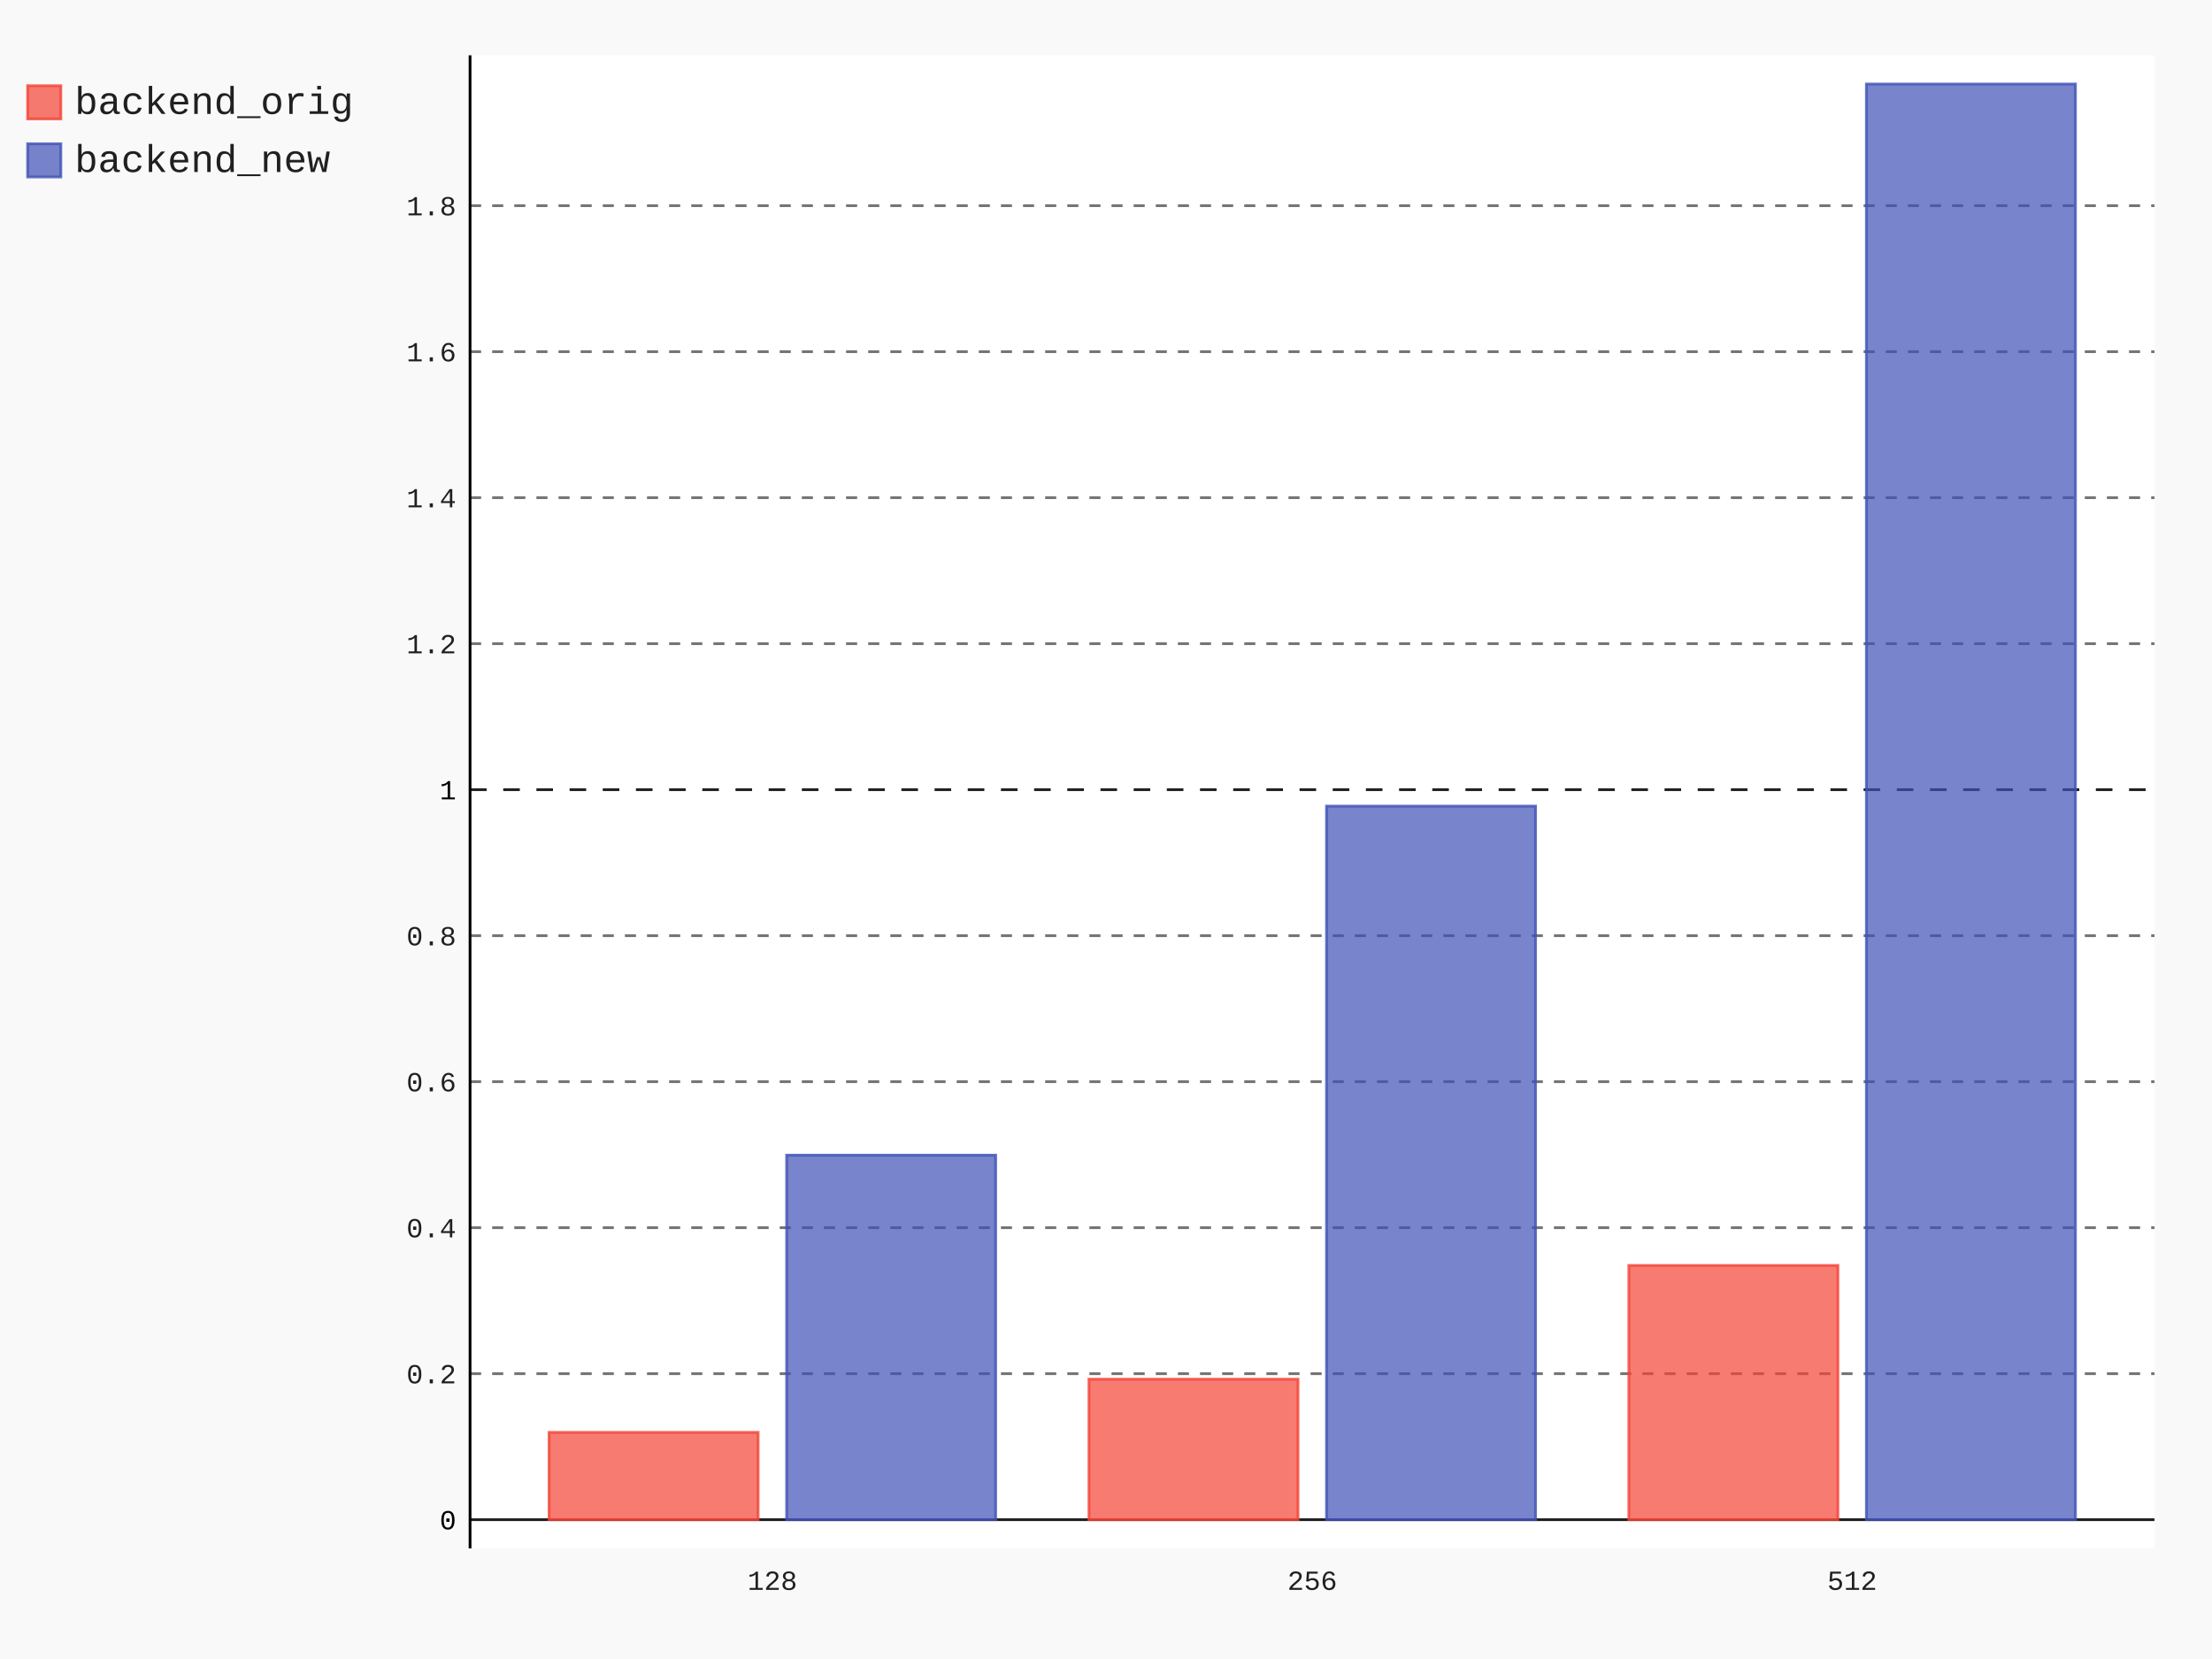
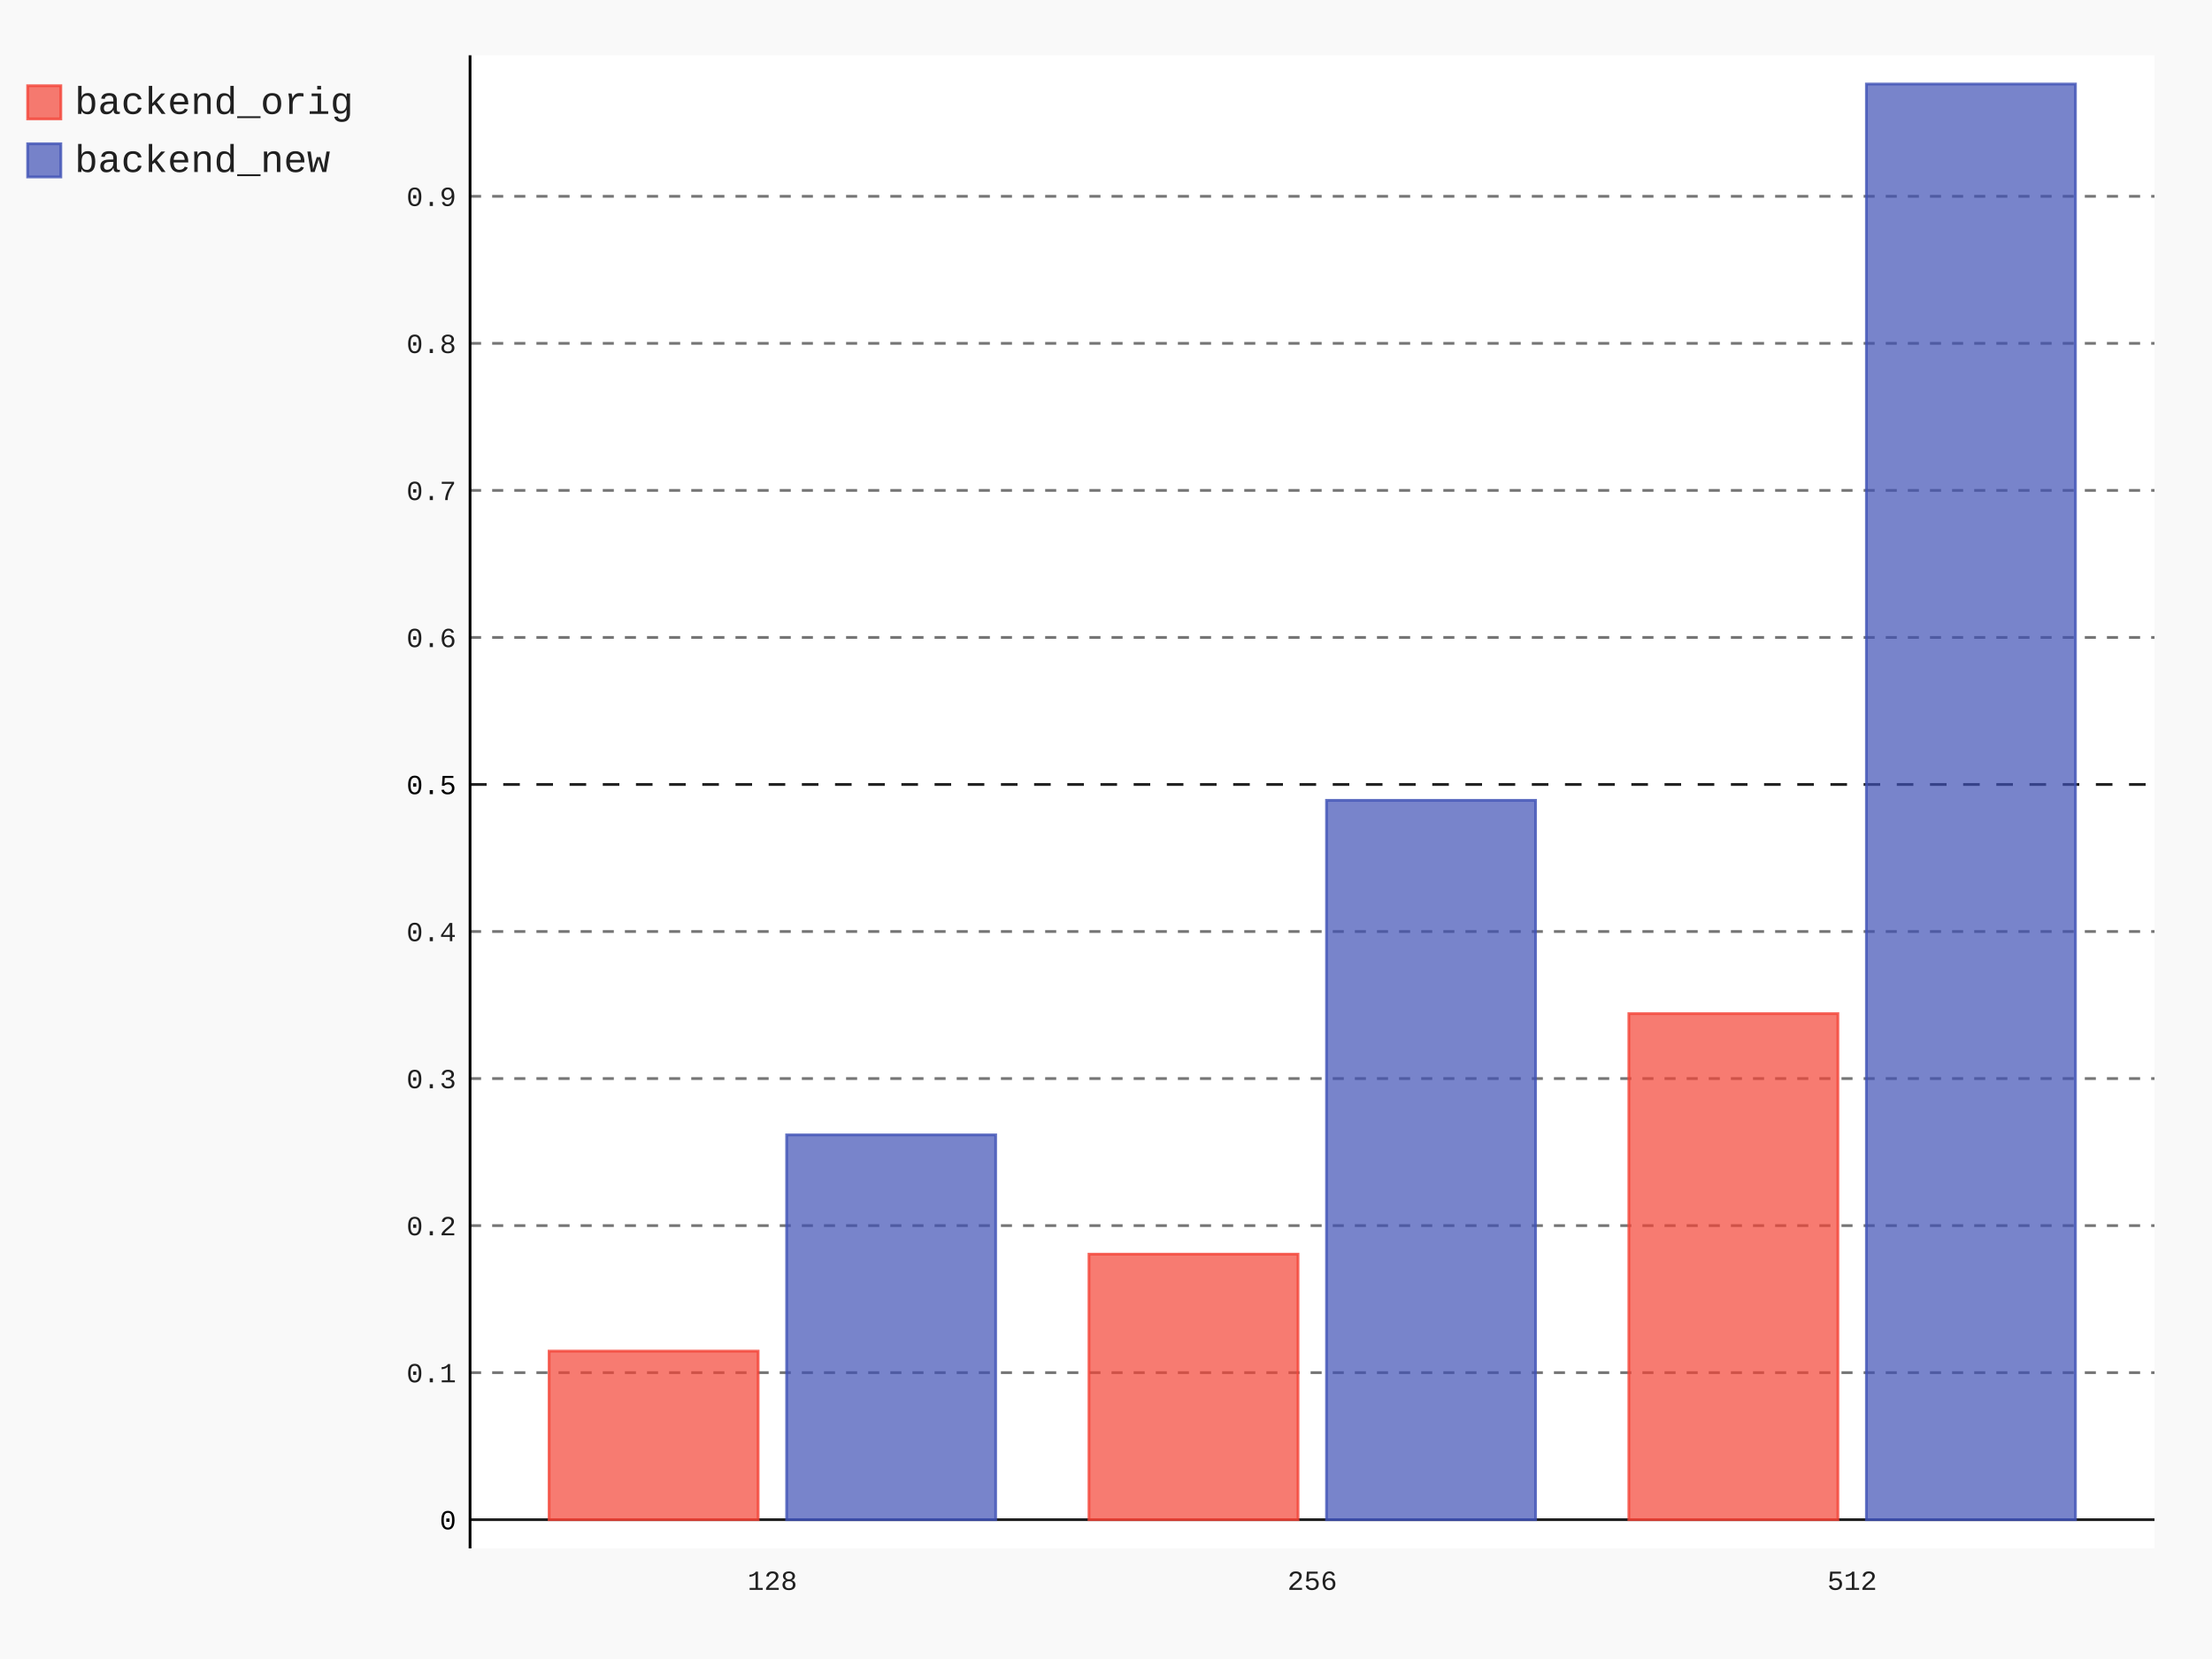
- <svg xmlns="http://www.w3.org/2000/svg" id="chart-bf7d3c63-3be6-4356-829b-d908ed73acf6" class="pygal-chart" viewBox="0 0 800 600">
+ <svg xmlns="http://www.w3.org/2000/svg" id="chart-3bdecb50-df9a-4f29-888a-6107d4815817" class="pygal-chart" viewBox="0 0 800 600">
  <defs>
-     <style type="text/css">#chart-bf7d3c63-3be6-4356-829b-d908ed73acf6{-webkit-user-select:none;-webkit-font-smoothing:antialiased;font-family:Consolas,"Liberation Mono",Menlo,Courier,monospace}#chart-bf7d3c63-3be6-4356-829b-d908ed73acf6 .title{font-family:Consolas,"Liberation Mono",Menlo,Courier,monospace;font-size:16px}#chart-bf7d3c63-3be6-4356-829b-d908ed73acf6 .legends .legend text{font-family:Consolas,"Liberation Mono",Menlo,Courier,monospace;font-size:14px}#chart-bf7d3c63-3be6-4356-829b-d908ed73acf6 .axis text{font-family:Consolas,"Liberation Mono",Menlo,Courier,monospace;font-size:10px}#chart-bf7d3c63-3be6-4356-829b-d908ed73acf6 .axis text.major{font-family:Consolas,"Liberation Mono",Menlo,Courier,monospace;font-size:10px}#chart-bf7d3c63-3be6-4356-829b-d908ed73acf6 .text-overlay text.value{font-family:Consolas,"Liberation Mono",Menlo,Courier,monospace;font-size:16px}#chart-bf7d3c63-3be6-4356-829b-d908ed73acf6 .text-overlay text.label{font-family:Consolas,"Liberation Mono",Menlo,Courier,monospace;font-size:10px}#chart-bf7d3c63-3be6-4356-829b-d908ed73acf6 .tooltip{font-family:Consolas,"Liberation Mono",Menlo,Courier,monospace;font-size:14px}#chart-bf7d3c63-3be6-4356-829b-d908ed73acf6 text.no_data{font-family:Consolas,"Liberation Mono",Menlo,Courier,monospace;font-size:64px}
- #chart-bf7d3c63-3be6-4356-829b-d908ed73acf6{background-color:rgba(249,249,249,1)}#chart-bf7d3c63-3be6-4356-829b-d908ed73acf6 path,#chart-bf7d3c63-3be6-4356-829b-d908ed73acf6 line,#chart-bf7d3c63-3be6-4356-829b-d908ed73acf6 rect,#chart-bf7d3c63-3be6-4356-829b-d908ed73acf6 circle{-webkit-transition:150ms;-moz-transition:150ms;transition:150ms}#chart-bf7d3c63-3be6-4356-829b-d908ed73acf6 .graph &gt; .background{fill:rgba(249,249,249,1)}#chart-bf7d3c63-3be6-4356-829b-d908ed73acf6 .plot &gt; .background{fill:rgba(255,255,255,1)}#chart-bf7d3c63-3be6-4356-829b-d908ed73acf6 .graph{fill:rgba(0,0,0,.87)}#chart-bf7d3c63-3be6-4356-829b-d908ed73acf6 text.no_data{fill:rgba(0,0,0,1)}#chart-bf7d3c63-3be6-4356-829b-d908ed73acf6 .title{fill:rgba(0,0,0,1)}#chart-bf7d3c63-3be6-4356-829b-d908ed73acf6 .legends .legend text{fill:rgba(0,0,0,.87)}#chart-bf7d3c63-3be6-4356-829b-d908ed73acf6 .legends .legend:hover text{fill:rgba(0,0,0,1)}#chart-bf7d3c63-3be6-4356-829b-d908ed73acf6 .axis .line{stroke:rgba(0,0,0,1)}#chart-bf7d3c63-3be6-4356-829b-d908ed73acf6 .axis .guide.line{stroke:rgba(0,0,0,.54)}#chart-bf7d3c63-3be6-4356-829b-d908ed73acf6 .axis .major.line{stroke:rgba(0,0,0,.87)}#chart-bf7d3c63-3be6-4356-829b-d908ed73acf6 .axis text.major{fill:rgba(0,0,0,1)}#chart-bf7d3c63-3be6-4356-829b-d908ed73acf6 .axis.y .guides:hover .guide.line,#chart-bf7d3c63-3be6-4356-829b-d908ed73acf6 .line-graph .axis.x .guides:hover .guide.line,#chart-bf7d3c63-3be6-4356-829b-d908ed73acf6 .stackedline-graph .axis.x .guides:hover .guide.line,#chart-bf7d3c63-3be6-4356-829b-d908ed73acf6 .xy-graph .axis.x .guides:hover .guide.line{stroke:rgba(0,0,0,1)}#chart-bf7d3c63-3be6-4356-829b-d908ed73acf6 .axis .guides:hover text{fill:rgba(0,0,0,1)}#chart-bf7d3c63-3be6-4356-829b-d908ed73acf6 .reactive{fill-opacity:.7;stroke-opacity:.8}#chart-bf7d3c63-3be6-4356-829b-d908ed73acf6 .ci{stroke:rgba(0,0,0,.87)}#chart-bf7d3c63-3be6-4356-829b-d908ed73acf6 .reactive.active,#chart-bf7d3c63-3be6-4356-829b-d908ed73acf6 .active .reactive{fill-opacity:.8;stroke-opacity:.9;stroke-width:4}#chart-bf7d3c63-3be6-4356-829b-d908ed73acf6 .ci .reactive.active{stroke-width:1.5}#chart-bf7d3c63-3be6-4356-829b-d908ed73acf6 .series text{fill:rgba(0,0,0,1)}#chart-bf7d3c63-3be6-4356-829b-d908ed73acf6 .tooltip rect{fill:rgba(255,255,255,1);stroke:rgba(0,0,0,1);-webkit-transition:opacity 150ms;-moz-transition:opacity 150ms;transition:opacity 150ms}#chart-bf7d3c63-3be6-4356-829b-d908ed73acf6 .tooltip .label{fill:rgba(0,0,0,.87)}#chart-bf7d3c63-3be6-4356-829b-d908ed73acf6 .tooltip .label{fill:rgba(0,0,0,.87)}#chart-bf7d3c63-3be6-4356-829b-d908ed73acf6 .tooltip .legend{font-size:.8em;fill:rgba(0,0,0,.54)}#chart-bf7d3c63-3be6-4356-829b-d908ed73acf6 .tooltip .x_label{font-size:.6em;fill:rgba(0,0,0,1)}#chart-bf7d3c63-3be6-4356-829b-d908ed73acf6 .tooltip .xlink{font-size:.5em;text-decoration:underline}#chart-bf7d3c63-3be6-4356-829b-d908ed73acf6 .tooltip .value{font-size:1.5em}#chart-bf7d3c63-3be6-4356-829b-d908ed73acf6 .bound{font-size:.5em}#chart-bf7d3c63-3be6-4356-829b-d908ed73acf6 .max-value{font-size:.75em;fill:rgba(0,0,0,.54)}#chart-bf7d3c63-3be6-4356-829b-d908ed73acf6 .map-element{fill:rgba(255,255,255,1);stroke:rgba(0,0,0,.54) !important}#chart-bf7d3c63-3be6-4356-829b-d908ed73acf6 .map-element .reactive{fill-opacity:inherit;stroke-opacity:inherit}#chart-bf7d3c63-3be6-4356-829b-d908ed73acf6 .color-0,#chart-bf7d3c63-3be6-4356-829b-d908ed73acf6 .color-0 a:visited{stroke:#F44336;fill:#F44336}#chart-bf7d3c63-3be6-4356-829b-d908ed73acf6 .color-1,#chart-bf7d3c63-3be6-4356-829b-d908ed73acf6 .color-1 a:visited{stroke:#3F51B5;fill:#3F51B5}#chart-bf7d3c63-3be6-4356-829b-d908ed73acf6 .text-overlay .color-0 text{fill:black}#chart-bf7d3c63-3be6-4356-829b-d908ed73acf6 .text-overlay .color-1 text{fill:black}
- #chart-bf7d3c63-3be6-4356-829b-d908ed73acf6 text.no_data{text-anchor:middle}#chart-bf7d3c63-3be6-4356-829b-d908ed73acf6 .guide.line{fill:none}#chart-bf7d3c63-3be6-4356-829b-d908ed73acf6 .centered{text-anchor:middle}#chart-bf7d3c63-3be6-4356-829b-d908ed73acf6 .title{text-anchor:middle}#chart-bf7d3c63-3be6-4356-829b-d908ed73acf6 .legends .legend text{fill-opacity:1}#chart-bf7d3c63-3be6-4356-829b-d908ed73acf6 .axis.x text{text-anchor:middle}#chart-bf7d3c63-3be6-4356-829b-d908ed73acf6 .axis.x:not(.web) text[transform]{text-anchor:start}#chart-bf7d3c63-3be6-4356-829b-d908ed73acf6 .axis.x:not(.web) text[transform].backwards{text-anchor:end}#chart-bf7d3c63-3be6-4356-829b-d908ed73acf6 .axis.y text{text-anchor:end}#chart-bf7d3c63-3be6-4356-829b-d908ed73acf6 .axis.y text[transform].backwards{text-anchor:start}#chart-bf7d3c63-3be6-4356-829b-d908ed73acf6 .axis.y2 text{text-anchor:start}#chart-bf7d3c63-3be6-4356-829b-d908ed73acf6 .axis.y2 text[transform].backwards{text-anchor:end}#chart-bf7d3c63-3be6-4356-829b-d908ed73acf6 .axis .guide.line{stroke-dasharray:4,4}#chart-bf7d3c63-3be6-4356-829b-d908ed73acf6 .axis .major.guide.line{stroke-dasharray:6,6}#chart-bf7d3c63-3be6-4356-829b-d908ed73acf6 .horizontal .axis.y .guide.line,#chart-bf7d3c63-3be6-4356-829b-d908ed73acf6 .horizontal .axis.y2 .guide.line,#chart-bf7d3c63-3be6-4356-829b-d908ed73acf6 .vertical .axis.x .guide.line{opacity:0}#chart-bf7d3c63-3be6-4356-829b-d908ed73acf6 .horizontal .axis.always_show .guide.line,#chart-bf7d3c63-3be6-4356-829b-d908ed73acf6 .vertical .axis.always_show .guide.line{opacity:1 !important}#chart-bf7d3c63-3be6-4356-829b-d908ed73acf6 .axis.y .guides:hover .guide.line,#chart-bf7d3c63-3be6-4356-829b-d908ed73acf6 .axis.y2 .guides:hover .guide.line,#chart-bf7d3c63-3be6-4356-829b-d908ed73acf6 .axis.x .guides:hover .guide.line{opacity:1}#chart-bf7d3c63-3be6-4356-829b-d908ed73acf6 .axis .guides:hover text{opacity:1}#chart-bf7d3c63-3be6-4356-829b-d908ed73acf6 .nofill{fill:none}#chart-bf7d3c63-3be6-4356-829b-d908ed73acf6 .subtle-fill{fill-opacity:.2}#chart-bf7d3c63-3be6-4356-829b-d908ed73acf6 .dot{stroke-width:1px;fill-opacity:1}#chart-bf7d3c63-3be6-4356-829b-d908ed73acf6 .dot.active{stroke-width:5px}#chart-bf7d3c63-3be6-4356-829b-d908ed73acf6 .dot.negative{fill:transparent}#chart-bf7d3c63-3be6-4356-829b-d908ed73acf6 text,#chart-bf7d3c63-3be6-4356-829b-d908ed73acf6 tspan{stroke:none !important}#chart-bf7d3c63-3be6-4356-829b-d908ed73acf6 .series text.active{opacity:1}#chart-bf7d3c63-3be6-4356-829b-d908ed73acf6 .tooltip rect{fill-opacity:.95;stroke-width:.5}#chart-bf7d3c63-3be6-4356-829b-d908ed73acf6 .tooltip text{fill-opacity:1}#chart-bf7d3c63-3be6-4356-829b-d908ed73acf6 .showable{visibility:hidden}#chart-bf7d3c63-3be6-4356-829b-d908ed73acf6 .showable.shown{visibility:visible}#chart-bf7d3c63-3be6-4356-829b-d908ed73acf6 .gauge-background{fill:rgba(229,229,229,1);stroke:none}#chart-bf7d3c63-3be6-4356-829b-d908ed73acf6 .bg-lines{stroke:rgba(249,249,249,1);stroke-width:2px}</style>
+     <style type="text/css">#chart-3bdecb50-df9a-4f29-888a-6107d4815817{-webkit-user-select:none;-webkit-font-smoothing:antialiased;font-family:Consolas,"Liberation Mono",Menlo,Courier,monospace}#chart-3bdecb50-df9a-4f29-888a-6107d4815817 .title{font-family:Consolas,"Liberation Mono",Menlo,Courier,monospace;font-size:16px}#chart-3bdecb50-df9a-4f29-888a-6107d4815817 .legends .legend text{font-family:Consolas,"Liberation Mono",Menlo,Courier,monospace;font-size:14px}#chart-3bdecb50-df9a-4f29-888a-6107d4815817 .axis text{font-family:Consolas,"Liberation Mono",Menlo,Courier,monospace;font-size:10px}#chart-3bdecb50-df9a-4f29-888a-6107d4815817 .axis text.major{font-family:Consolas,"Liberation Mono",Menlo,Courier,monospace;font-size:10px}#chart-3bdecb50-df9a-4f29-888a-6107d4815817 .text-overlay text.value{font-family:Consolas,"Liberation Mono",Menlo,Courier,monospace;font-size:16px}#chart-3bdecb50-df9a-4f29-888a-6107d4815817 .text-overlay text.label{font-family:Consolas,"Liberation Mono",Menlo,Courier,monospace;font-size:10px}#chart-3bdecb50-df9a-4f29-888a-6107d4815817 .tooltip{font-family:Consolas,"Liberation Mono",Menlo,Courier,monospace;font-size:14px}#chart-3bdecb50-df9a-4f29-888a-6107d4815817 text.no_data{font-family:Consolas,"Liberation Mono",Menlo,Courier,monospace;font-size:64px}
+ #chart-3bdecb50-df9a-4f29-888a-6107d4815817{background-color:rgba(249,249,249,1)}#chart-3bdecb50-df9a-4f29-888a-6107d4815817 path,#chart-3bdecb50-df9a-4f29-888a-6107d4815817 line,#chart-3bdecb50-df9a-4f29-888a-6107d4815817 rect,#chart-3bdecb50-df9a-4f29-888a-6107d4815817 circle{-webkit-transition:150ms;-moz-transition:150ms;transition:150ms}#chart-3bdecb50-df9a-4f29-888a-6107d4815817 .graph &gt; .background{fill:rgba(249,249,249,1)}#chart-3bdecb50-df9a-4f29-888a-6107d4815817 .plot &gt; .background{fill:rgba(255,255,255,1)}#chart-3bdecb50-df9a-4f29-888a-6107d4815817 .graph{fill:rgba(0,0,0,.87)}#chart-3bdecb50-df9a-4f29-888a-6107d4815817 text.no_data{fill:rgba(0,0,0,1)}#chart-3bdecb50-df9a-4f29-888a-6107d4815817 .title{fill:rgba(0,0,0,1)}#chart-3bdecb50-df9a-4f29-888a-6107d4815817 .legends .legend text{fill:rgba(0,0,0,.87)}#chart-3bdecb50-df9a-4f29-888a-6107d4815817 .legends .legend:hover text{fill:rgba(0,0,0,1)}#chart-3bdecb50-df9a-4f29-888a-6107d4815817 .axis .line{stroke:rgba(0,0,0,1)}#chart-3bdecb50-df9a-4f29-888a-6107d4815817 .axis .guide.line{stroke:rgba(0,0,0,.54)}#chart-3bdecb50-df9a-4f29-888a-6107d4815817 .axis .major.line{stroke:rgba(0,0,0,.87)}#chart-3bdecb50-df9a-4f29-888a-6107d4815817 .axis text.major{fill:rgba(0,0,0,1)}#chart-3bdecb50-df9a-4f29-888a-6107d4815817 .axis.y .guides:hover .guide.line,#chart-3bdecb50-df9a-4f29-888a-6107d4815817 .line-graph .axis.x .guides:hover .guide.line,#chart-3bdecb50-df9a-4f29-888a-6107d4815817 .stackedline-graph .axis.x .guides:hover .guide.line,#chart-3bdecb50-df9a-4f29-888a-6107d4815817 .xy-graph .axis.x .guides:hover .guide.line{stroke:rgba(0,0,0,1)}#chart-3bdecb50-df9a-4f29-888a-6107d4815817 .axis .guides:hover text{fill:rgba(0,0,0,1)}#chart-3bdecb50-df9a-4f29-888a-6107d4815817 .reactive{fill-opacity:.7;stroke-opacity:.8}#chart-3bdecb50-df9a-4f29-888a-6107d4815817 .ci{stroke:rgba(0,0,0,.87)}#chart-3bdecb50-df9a-4f29-888a-6107d4815817 .reactive.active,#chart-3bdecb50-df9a-4f29-888a-6107d4815817 .active .reactive{fill-opacity:.8;stroke-opacity:.9;stroke-width:4}#chart-3bdecb50-df9a-4f29-888a-6107d4815817 .ci .reactive.active{stroke-width:1.5}#chart-3bdecb50-df9a-4f29-888a-6107d4815817 .series text{fill:rgba(0,0,0,1)}#chart-3bdecb50-df9a-4f29-888a-6107d4815817 .tooltip rect{fill:rgba(255,255,255,1);stroke:rgba(0,0,0,1);-webkit-transition:opacity 150ms;-moz-transition:opacity 150ms;transition:opacity 150ms}#chart-3bdecb50-df9a-4f29-888a-6107d4815817 .tooltip .label{fill:rgba(0,0,0,.87)}#chart-3bdecb50-df9a-4f29-888a-6107d4815817 .tooltip .label{fill:rgba(0,0,0,.87)}#chart-3bdecb50-df9a-4f29-888a-6107d4815817 .tooltip .legend{font-size:.8em;fill:rgba(0,0,0,.54)}#chart-3bdecb50-df9a-4f29-888a-6107d4815817 .tooltip .x_label{font-size:.6em;fill:rgba(0,0,0,1)}#chart-3bdecb50-df9a-4f29-888a-6107d4815817 .tooltip .xlink{font-size:.5em;text-decoration:underline}#chart-3bdecb50-df9a-4f29-888a-6107d4815817 .tooltip .value{font-size:1.5em}#chart-3bdecb50-df9a-4f29-888a-6107d4815817 .bound{font-size:.5em}#chart-3bdecb50-df9a-4f29-888a-6107d4815817 .max-value{font-size:.75em;fill:rgba(0,0,0,.54)}#chart-3bdecb50-df9a-4f29-888a-6107d4815817 .map-element{fill:rgba(255,255,255,1);stroke:rgba(0,0,0,.54) !important}#chart-3bdecb50-df9a-4f29-888a-6107d4815817 .map-element .reactive{fill-opacity:inherit;stroke-opacity:inherit}#chart-3bdecb50-df9a-4f29-888a-6107d4815817 .color-0,#chart-3bdecb50-df9a-4f29-888a-6107d4815817 .color-0 a:visited{stroke:#F44336;fill:#F44336}#chart-3bdecb50-df9a-4f29-888a-6107d4815817 .color-1,#chart-3bdecb50-df9a-4f29-888a-6107d4815817 .color-1 a:visited{stroke:#3F51B5;fill:#3F51B5}#chart-3bdecb50-df9a-4f29-888a-6107d4815817 .text-overlay .color-0 text{fill:black}#chart-3bdecb50-df9a-4f29-888a-6107d4815817 .text-overlay .color-1 text{fill:black}
+ #chart-3bdecb50-df9a-4f29-888a-6107d4815817 text.no_data{text-anchor:middle}#chart-3bdecb50-df9a-4f29-888a-6107d4815817 .guide.line{fill:none}#chart-3bdecb50-df9a-4f29-888a-6107d4815817 .centered{text-anchor:middle}#chart-3bdecb50-df9a-4f29-888a-6107d4815817 .title{text-anchor:middle}#chart-3bdecb50-df9a-4f29-888a-6107d4815817 .legends .legend text{fill-opacity:1}#chart-3bdecb50-df9a-4f29-888a-6107d4815817 .axis.x text{text-anchor:middle}#chart-3bdecb50-df9a-4f29-888a-6107d4815817 .axis.x:not(.web) text[transform]{text-anchor:start}#chart-3bdecb50-df9a-4f29-888a-6107d4815817 .axis.x:not(.web) text[transform].backwards{text-anchor:end}#chart-3bdecb50-df9a-4f29-888a-6107d4815817 .axis.y text{text-anchor:end}#chart-3bdecb50-df9a-4f29-888a-6107d4815817 .axis.y text[transform].backwards{text-anchor:start}#chart-3bdecb50-df9a-4f29-888a-6107d4815817 .axis.y2 text{text-anchor:start}#chart-3bdecb50-df9a-4f29-888a-6107d4815817 .axis.y2 text[transform].backwards{text-anchor:end}#chart-3bdecb50-df9a-4f29-888a-6107d4815817 .axis .guide.line{stroke-dasharray:4,4}#chart-3bdecb50-df9a-4f29-888a-6107d4815817 .axis .major.guide.line{stroke-dasharray:6,6}#chart-3bdecb50-df9a-4f29-888a-6107d4815817 .horizontal .axis.y .guide.line,#chart-3bdecb50-df9a-4f29-888a-6107d4815817 .horizontal .axis.y2 .guide.line,#chart-3bdecb50-df9a-4f29-888a-6107d4815817 .vertical .axis.x .guide.line{opacity:0}#chart-3bdecb50-df9a-4f29-888a-6107d4815817 .horizontal .axis.always_show .guide.line,#chart-3bdecb50-df9a-4f29-888a-6107d4815817 .vertical .axis.always_show .guide.line{opacity:1 !important}#chart-3bdecb50-df9a-4f29-888a-6107d4815817 .axis.y .guides:hover .guide.line,#chart-3bdecb50-df9a-4f29-888a-6107d4815817 .axis.y2 .guides:hover .guide.line,#chart-3bdecb50-df9a-4f29-888a-6107d4815817 .axis.x .guides:hover .guide.line{opacity:1}#chart-3bdecb50-df9a-4f29-888a-6107d4815817 .axis .guides:hover text{opacity:1}#chart-3bdecb50-df9a-4f29-888a-6107d4815817 .nofill{fill:none}#chart-3bdecb50-df9a-4f29-888a-6107d4815817 .subtle-fill{fill-opacity:.2}#chart-3bdecb50-df9a-4f29-888a-6107d4815817 .dot{stroke-width:1px;fill-opacity:1}#chart-3bdecb50-df9a-4f29-888a-6107d4815817 .dot.active{stroke-width:5px}#chart-3bdecb50-df9a-4f29-888a-6107d4815817 .dot.negative{fill:transparent}#chart-3bdecb50-df9a-4f29-888a-6107d4815817 text,#chart-3bdecb50-df9a-4f29-888a-6107d4815817 tspan{stroke:none !important}#chart-3bdecb50-df9a-4f29-888a-6107d4815817 .series text.active{opacity:1}#chart-3bdecb50-df9a-4f29-888a-6107d4815817 .tooltip rect{fill-opacity:.95;stroke-width:.5}#chart-3bdecb50-df9a-4f29-888a-6107d4815817 .tooltip text{fill-opacity:1}#chart-3bdecb50-df9a-4f29-888a-6107d4815817 .showable{visibility:hidden}#chart-3bdecb50-df9a-4f29-888a-6107d4815817 .showable.shown{visibility:visible}#chart-3bdecb50-df9a-4f29-888a-6107d4815817 .gauge-background{fill:rgba(229,229,229,1);stroke:none}#chart-3bdecb50-df9a-4f29-888a-6107d4815817 .bg-lines{stroke:rgba(249,249,249,1);stroke-width:2px}</style>
  </defs>
  <g class="graph bar-graph vertical">
    <rect x="0" y="0" width="800" height="600" class="background" />
    <g transform="translate(170, 20)" class="plot">
      <rect x="0" y="0" width="609.2" height="540" class="background" />
      <g class="axis y always_show">
        <g class="guides">
          <path d="M0 529.615 h609.2" class="axis major line" />
          <text x="-5" y="533.115" class="major">0</text>
        </g>
        <g class="guides">
-           <path d="M0 476.812 h609.2" class="guide line" />
-           <text x="-5" y="480.312" class="">0.2</text>
+           <path d="M0 476.436 h609.2" class="guide line" />
+           <text x="-5" y="479.936" class="">0.1</text>
        </g>
        <g class="guides">
-           <path d="M0 424.009 h609.2" class="guide line" />
-           <text x="-5" y="427.509" class="">0.4</text>
+           <path d="M0 423.256 h609.2" class="guide line" />
+           <text x="-5" y="426.756" class="">0.2</text>
        </g>
        <g class="guides">
-           <path d="M0 371.205 h609.2" class="guide line" />
-           <text x="-5" y="374.705" class="">0.6</text>
+           <path d="M0 370.077 h609.2" class="guide line" />
+           <text x="-5" y="373.577" class="">0.3</text>
        </g>
        <g class="guides">
-           <path d="M0 318.402 h609.2" class="guide line" />
-           <text x="-5" y="321.902" class="">0.8</text>
+           <path d="M0 316.897 h609.2" class="guide line" />
+           <text x="-5" y="320.397" class="">0.4</text>
        </g>
        <g class="guides">
-           <path d="M0 265.599 h609.2" class="major guide line" />
-           <text x="-5" y="269.099" class="major">1</text>
+           <path d="M0 263.717 h609.2" class="major guide line" />
+           <text x="-5" y="267.217" class="major">0.5</text>
        </g>
        <g class="guides">
-           <path d="M0 212.795 h609.2" class="guide line" />
-           <text x="-5" y="216.295" class="">1.2</text>
+           <path d="M0 210.538 h609.2" class="guide line" />
+           <text x="-5" y="214.038" class="">0.6</text>
        </g>
        <g class="guides">
-           <path d="M0 159.992 h609.2" class="guide line" />
-           <text x="-5" y="163.492" class="">1.4</text>
+           <path d="M0 157.358 h609.2" class="guide line" />
+           <text x="-5" y="160.858" class="">0.7</text>
        </g>
        <g class="guides">
-           <path d="M0 107.189 h609.2" class="guide line" />
-           <text x="-5" y="110.689" class="">1.6</text>
+           <path d="M0 104.179 h609.2" class="guide line" />
+           <text x="-5" y="107.679" class="">0.8</text>
        </g>
        <g class="guides">
-           <path d="M0 54.386 h609.2" class="guide line" />
-           <text x="-5" y="57.886" class="">1.8</text>
+           <path d="M0 50.999 h609.2" class="guide line" />
+           <text x="-5" y="54.499" class="">0.9</text>
        </g>
      </g>
      <g class="axis x">
        <path d="M0 0 v540" class="line" />
        <g class="guides">
          <path d="M109.344 0 v540" class="guide line" />
          <text x="109.344" y="555.0" class="">128</text>
        </g>
        <g class="guides">
          <path d="M304.6 0 v540" class="guide line" />
          <text x="304.6" y="555.0" class="">256</text>
        </g>
        <g class="guides">
          <path d="M499.856 0 v540" class="guide line" />
          <text x="499.856" y="555.0" class="">512</text>
        </g>
      </g>
      <g class="series serie-0 color-0">
        <g class="bars">
          <g class="bar">
-             <rect x="28.586" y="498.039" rx="0" ry="0" width="75.603" height="31.576" class="rect reactive tooltip-trigger" />
+             <rect x="28.586" y="468.644" rx="0" ry="0" width="75.603" height="60.971" class="rect reactive tooltip-trigger" />
          </g>
          <g class="bar">
-             <rect x="223.842" y="478.798" rx="0" ry="0" width="75.603" height="50.817" class="rect reactive tooltip-trigger" />
+             <rect x="223.842" y="433.584" rx="0" ry="0" width="75.603" height="96.031" class="rect reactive tooltip-trigger" />
          </g>
          <g class="bar">
-             <rect x="419.098" y="437.661" rx="0" ry="0" width="75.603" height="91.954" class="rect reactive tooltip-trigger" />
+             <rect x="419.098" y="346.597" rx="0" ry="0" width="75.603" height="183.018" class="rect reactive tooltip-trigger" />
          </g>
        </g>
      </g>
      <g class="series serie-1 color-1">
        <g class="bars">
          <g class="bar">
-             <rect x="114.498" y="397.776" rx="0" ry="0" width="75.603" height="131.839" class="rect reactive tooltip-trigger" />
+             <rect x="114.498" y="390.442" rx="0" ry="0" width="75.603" height="139.173" class="rect reactive tooltip-trigger" />
          </g>
          <g class="bar">
-             <rect x="309.755" y="271.541" rx="0" ry="0" width="75.603" height="258.074" class="rect reactive tooltip-trigger" />
+             <rect x="309.755" y="269.446" rx="0" ry="0" width="75.603" height="260.17" class="rect reactive tooltip-trigger" />
          </g>
          <g class="bar">
            <rect x="505.011" y="10.385" rx="0" ry="0" width="75.603" height="519.231" class="rect reactive tooltip-trigger" />
          </g>
        </g>
      </g>
    </g>
    <g class="titles" />
    <g transform="translate(170, 20)" class="plot overlay">
      <g class="series serie-0 color-0" />
      <g class="series serie-1 color-1" />
    </g>
    <g transform="translate(170, 20)" class="plot text-overlay">
      <g class="series serie-0 color-0" />
      <g class="series serie-1 color-1" />
    </g>
    <g transform="translate(170, 20)" class="plot tooltip-overlay">
      <g transform="translate(0 0)" style="opacity: 0" class="tooltip">
        <rect rx="0" ry="0" width="0" height="0" class="tooltip-box" />
        <g class="text" />
      </g>
    </g>
    <g transform="translate(10, 30)" class="legends">
      <g id="activate-serie-0" class="legend reactive activate-serie">
        <rect x="0.0" y="1.0" width="12" height="12" class="color-0 reactive" />
        <text x="17.0" y="11.2">backend_orig</text>
      </g>
      <g id="activate-serie-1" class="legend reactive activate-serie">
        <rect x="0.0" y="22.0" width="12" height="12" class="color-1 reactive" />
        <text x="17.0" y="32.2">backend_new</text>
      </g>
    </g>
    <g transform="translate(790, 30)" class="legends" />
  </g>
</svg>
